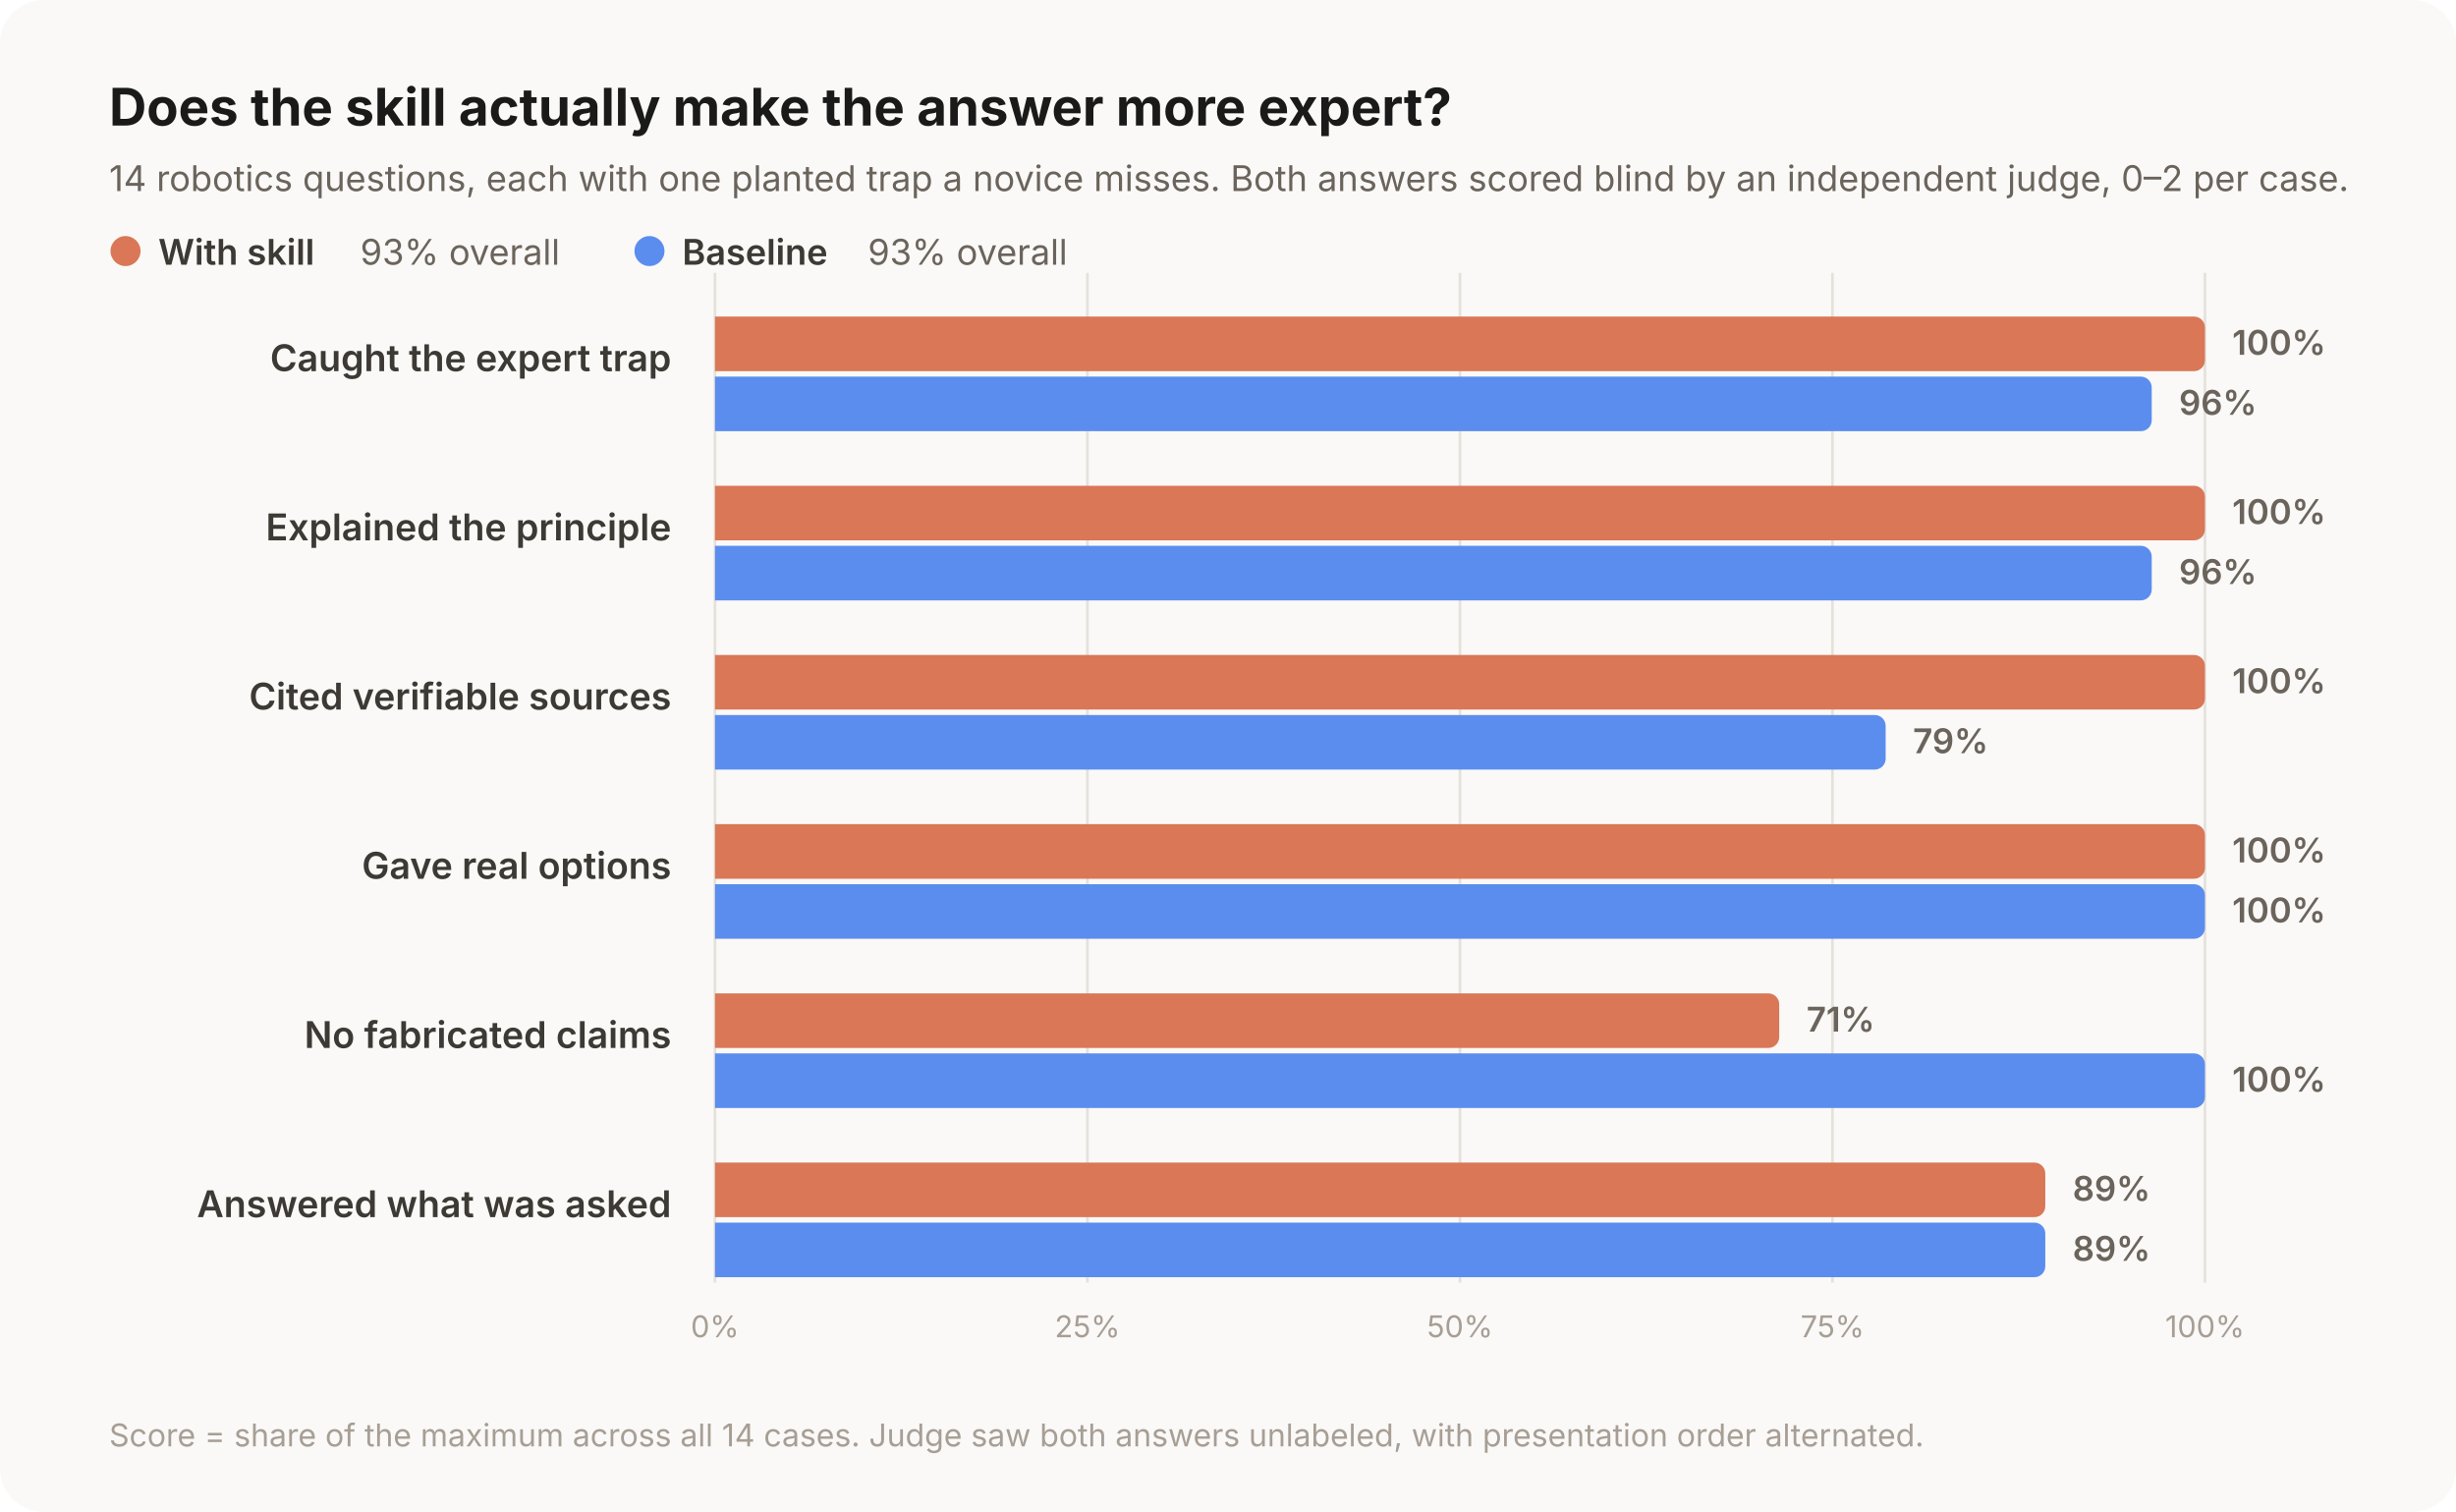
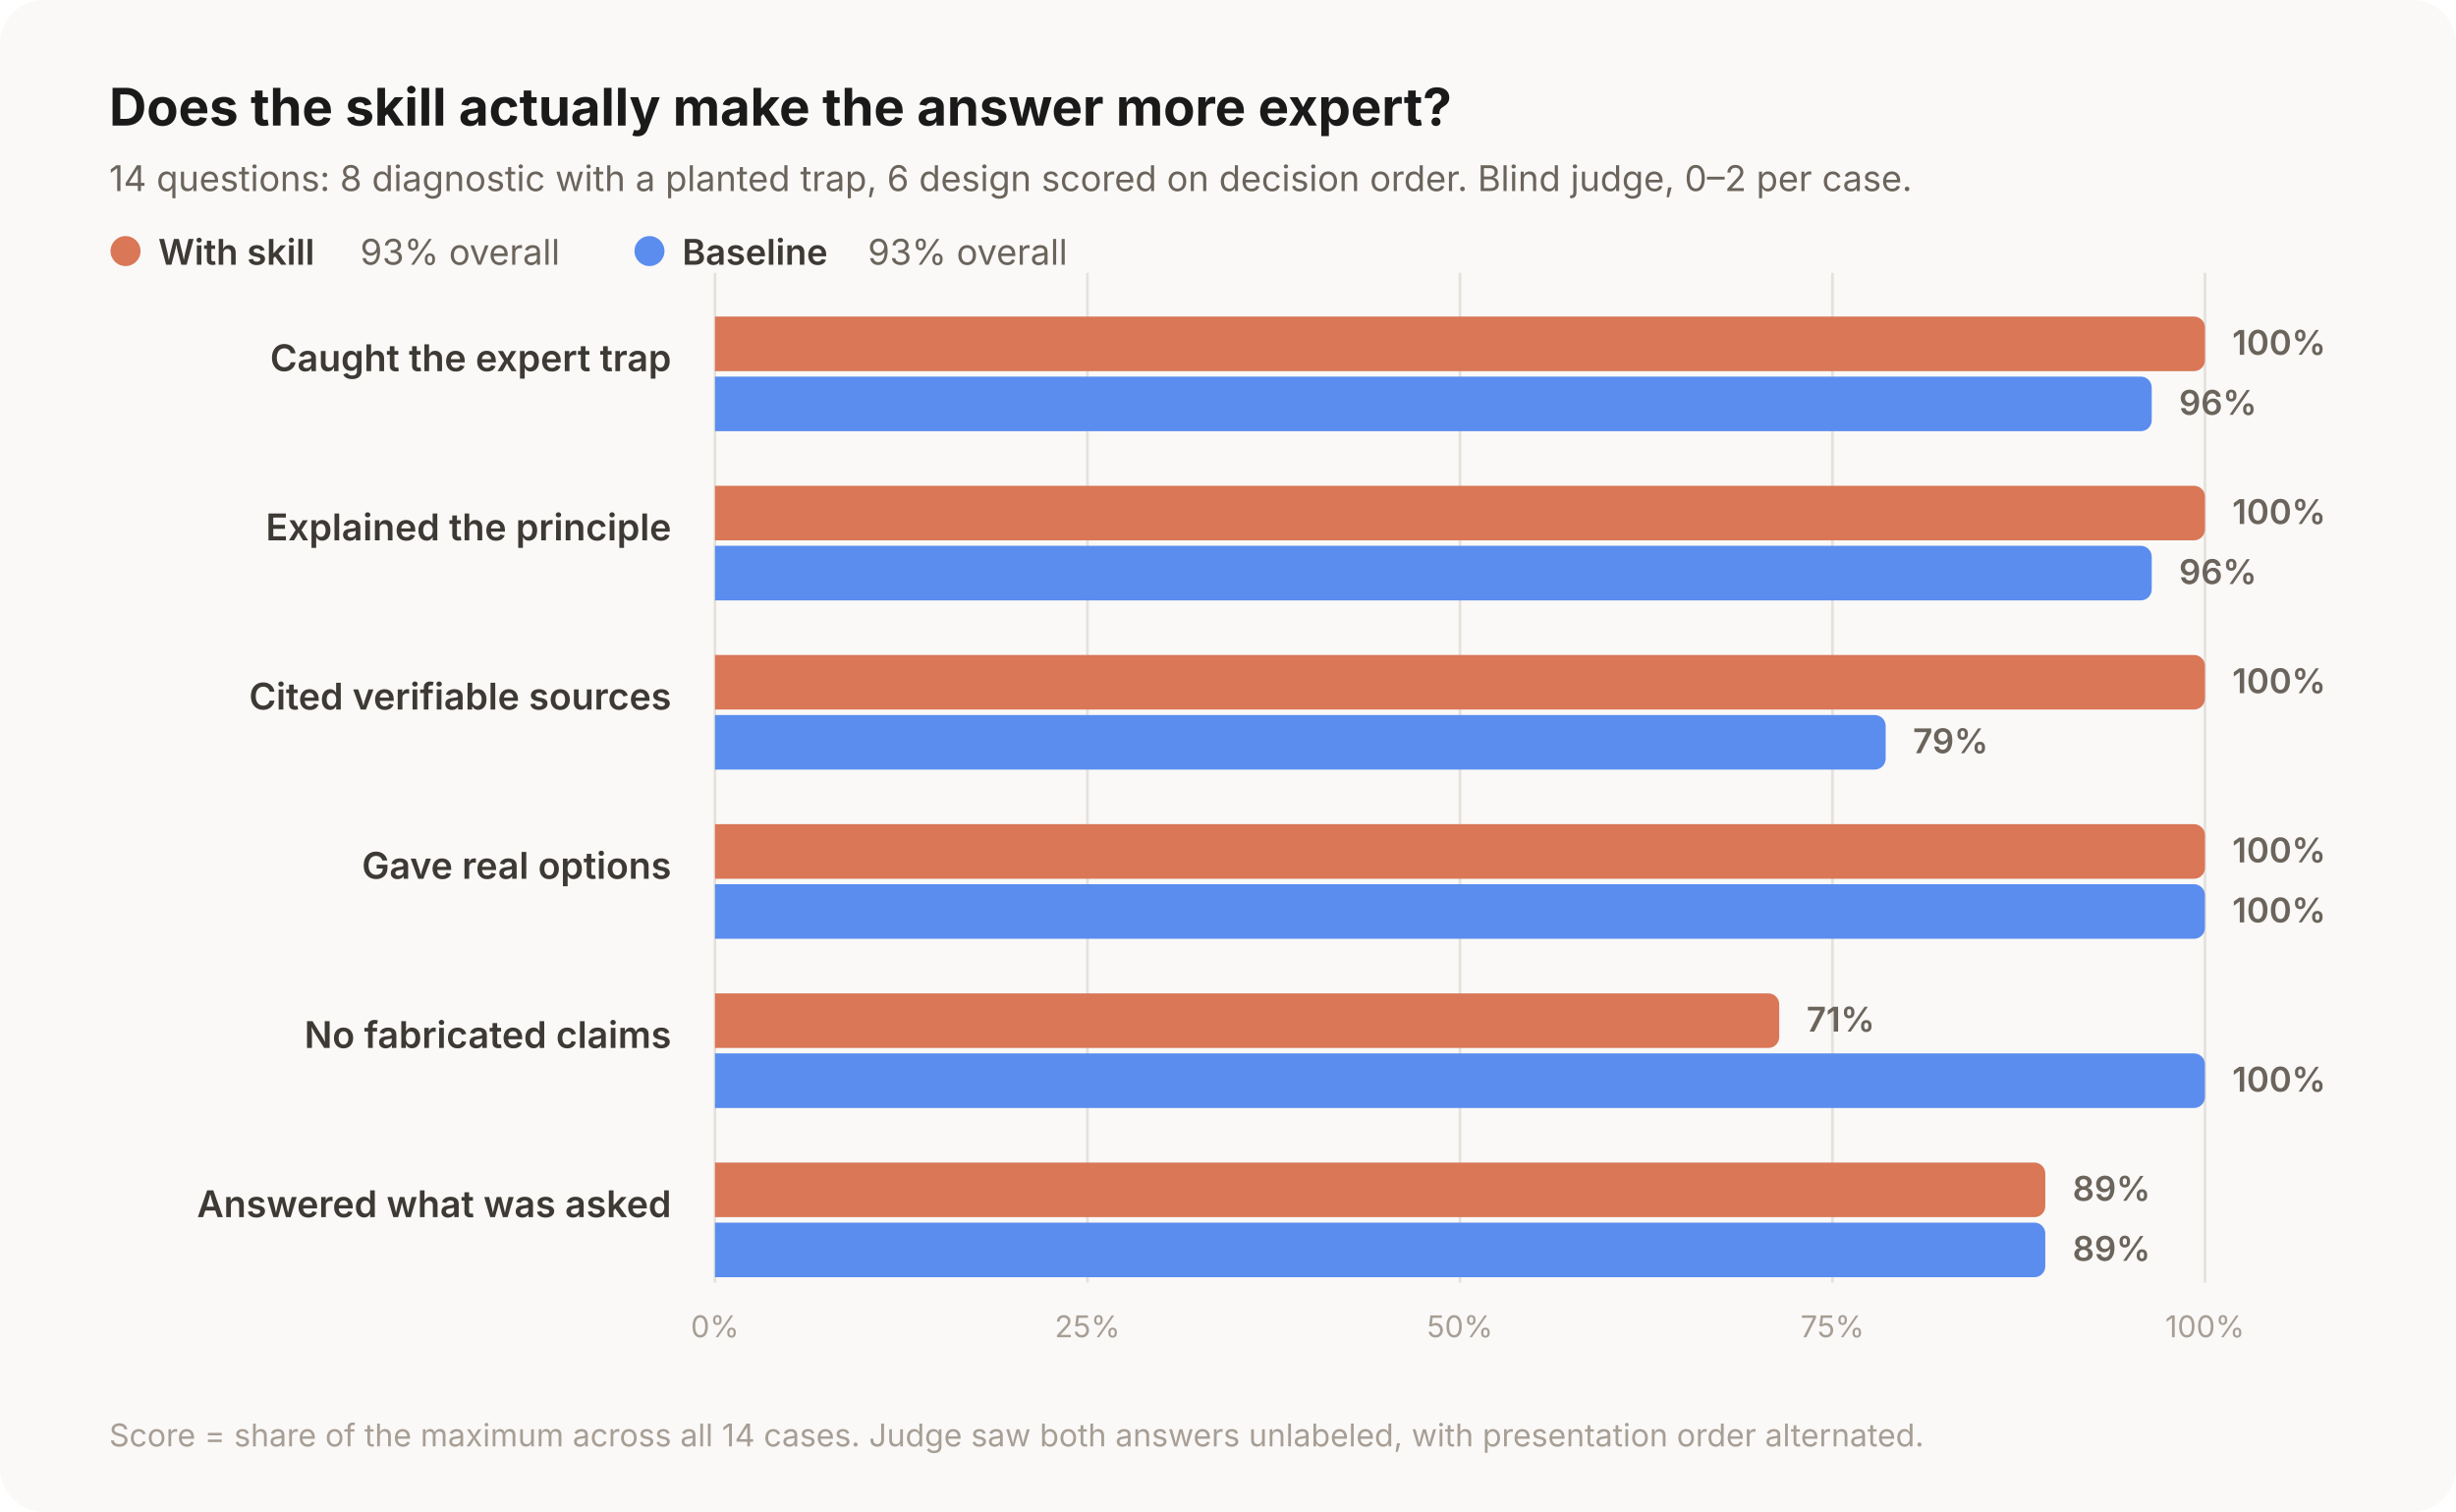
<svg xmlns="http://www.w3.org/2000/svg" viewBox="0 0 900 554" width="900" height="554" role="img" aria-label="Grouped bar chart: skill-guided answers versus baseline across six expert-quality criteria, 14 blind-judged robotics cases">
  <style>
    .surface { fill: #FAF9F7; }
    .h1   { fill: #1A1A1A; }
    .h2   { fill: #6B645C; }
    .lab  { fill: #3D3934; }
    .val  { fill: #6B645C; }
    .ax   { fill: #A79E95; }
    .grid { stroke: #E6E1DB; }
    .s1   { fill: #D97757; }
    .s2   { fill: #5B8DEF; }
    @media (prefers-color-scheme: dark) {
      .surface { fill: #16151A; }
      .h1   { fill: #F5F3F0; }
      .h2   { fill: #A9A29A; }
      .lab  { fill: #D8D3CC; }
      .val  { fill: #A9A29A; }
      .ax   { fill: #6E675F; }
      .grid { stroke: #322F3A; }
      .s1   { fill: #CF6E4E; }
    }
  </style>
  <rect class="surface" width="900" height="554" rx="16" />
  <g font-family="ui-sans-serif,-apple-system,Segoe UI,Inter,Helvetica,Arial,sans-serif">
    <text class="h1" x="40" y="46" font-size="19" font-weight="700">Does the skill actually make the answer more expert?</text>
-     <text class="h2" x="40" y="70" font-size="13">14 robotics questions, each with one planted trap a novice misses. Both answers scored blind by an independent judge, 0–2 per case.</text>
+     <text class="h2" x="40" y="70" font-size="13">14 questions: 8 diagnostic with a planted trap, 6 design scored on decision order. Blind judge, 0–2 per case.</text>
    <circle class="s1" cx="46" cy="92" r="5.5" />
    <text class="lab" x="58" y="97" font-size="13" font-weight="600">With skill</text>
    <text class="val" x="132" y="97" font-size="13">93% overall</text>
    <circle class="s2" cx="238" cy="92" r="5.5" />
    <text class="lab" x="250" y="97" font-size="13" font-weight="600">Baseline</text>
    <text class="val" x="318" y="97" font-size="13">93% overall</text>
    <line class="grid" x1="262.0" y1="100" x2="262.0" y2="470" stroke-width="1" />
    <text class="ax" x="262.0" y="490" font-size="11" text-anchor="middle">0%</text>
    <line class="grid" x1="398.5" y1="100" x2="398.5" y2="470" stroke-width="1" />
    <text class="ax" x="398.5" y="490" font-size="11" text-anchor="middle">25%</text>
    <line class="grid" x1="535.0" y1="100" x2="535.0" y2="470" stroke-width="1" />
    <text class="ax" x="535.0" y="490" font-size="11" text-anchor="middle">50%</text>
    <line class="grid" x1="671.5" y1="100" x2="671.5" y2="470" stroke-width="1" />
    <text class="ax" x="671.5" y="490" font-size="11" text-anchor="middle">75%</text>
    <line class="grid" x1="808.0" y1="100" x2="808.0" y2="470" stroke-width="1" />
    <text class="ax" x="808.0" y="490" font-size="11" text-anchor="middle">100%</text>
    <text class="lab" x="246" y="136" font-size="13.5" font-weight="600" text-anchor="end">Caught the expert trap</text>
    <path class="s1" d="M262 116 h542.0 a4 4 0 0 1 4 4 v12 a4 4 0 0 1 -4 4 h-542.0 z" />
    <text class="val" x="818.0" y="130" font-size="12.5" font-weight="600">100%</text>
    <path class="s2" d="M262 138 h522.5 a4 4 0 0 1 4 4 v12 a4 4 0 0 1 -4 4 h-522.5 z" />
    <text class="val" x="798.5" y="152" font-size="12.5" font-weight="600">96%</text>
    <text class="lab" x="246" y="198" font-size="13.5" font-weight="600" text-anchor="end">Explained the principle</text>
    <path class="s1" d="M262 178 h542.0 a4 4 0 0 1 4 4 v12 a4 4 0 0 1 -4 4 h-542.0 z" />
    <text class="val" x="818.0" y="192" font-size="12.5" font-weight="600">100%</text>
    <path class="s2" d="M262 200 h522.5 a4 4 0 0 1 4 4 v12 a4 4 0 0 1 -4 4 h-522.5 z" />
    <text class="val" x="798.5" y="214" font-size="12.5" font-weight="600">96%</text>
    <text class="lab" x="246" y="260" font-size="13.5" font-weight="600" text-anchor="end">Cited verifiable sources</text>
    <path class="s1" d="M262 240 h542.0 a4 4 0 0 1 4 4 v12 a4 4 0 0 1 -4 4 h-542.0 z" />
    <text class="val" x="818.0" y="254" font-size="12.5" font-weight="600">100%</text>
    <path class="s2" d="M262 262 h425.0 a4 4 0 0 1 4 4 v12 a4 4 0 0 1 -4 4 h-425.0 z" />
    <text class="val" x="701.0" y="276" font-size="12.5" font-weight="600">79%</text>
    <text class="lab" x="246" y="322" font-size="13.5" font-weight="600" text-anchor="end">Gave real options</text>
    <path class="s1" d="M262 302 h542.0 a4 4 0 0 1 4 4 v12 a4 4 0 0 1 -4 4 h-542.0 z" />
    <text class="val" x="818.0" y="316" font-size="12.5" font-weight="600">100%</text>
    <path class="s2" d="M262 324 h542.0 a4 4 0 0 1 4 4 v12 a4 4 0 0 1 -4 4 h-542.0 z" />
    <text class="val" x="818.0" y="338" font-size="12.5" font-weight="600">100%</text>
    <text class="lab" x="246" y="384" font-size="13.5" font-weight="600" text-anchor="end">No fabricated claims</text>
    <path class="s1" d="M262 364 h386.0 a4 4 0 0 1 4 4 v12 a4 4 0 0 1 -4 4 h-386.0 z" />
    <text class="val" x="662.0" y="378" font-size="12.5" font-weight="600">71%</text>
    <path class="s2" d="M262 386 h542.0 a4 4 0 0 1 4 4 v12 a4 4 0 0 1 -4 4 h-542.0 z" />
    <text class="val" x="818.0" y="400" font-size="12.5" font-weight="600">100%</text>
    <text class="lab" x="246" y="446" font-size="13.5" font-weight="600" text-anchor="end">Answered what was asked</text>
    <path class="s1" d="M262 426 h483.5 a4 4 0 0 1 4 4 v12 a4 4 0 0 1 -4 4 h-483.5 z" />
    <text class="val" x="759.5" y="440" font-size="12.5" font-weight="600">89%</text>
    <path class="s2" d="M262 448 h483.5 a4 4 0 0 1 4 4 v12 a4 4 0 0 1 -4 4 h-483.5 z" />
    <text class="val" x="759.5" y="462" font-size="12.5" font-weight="600">89%</text>
    <text class="ax" x="40" y="530" font-size="11.5">Score = share of the maximum across all 14 cases. Judge saw both answers unlabeled, with presentation order alternated.</text>
  </g>
</svg>
